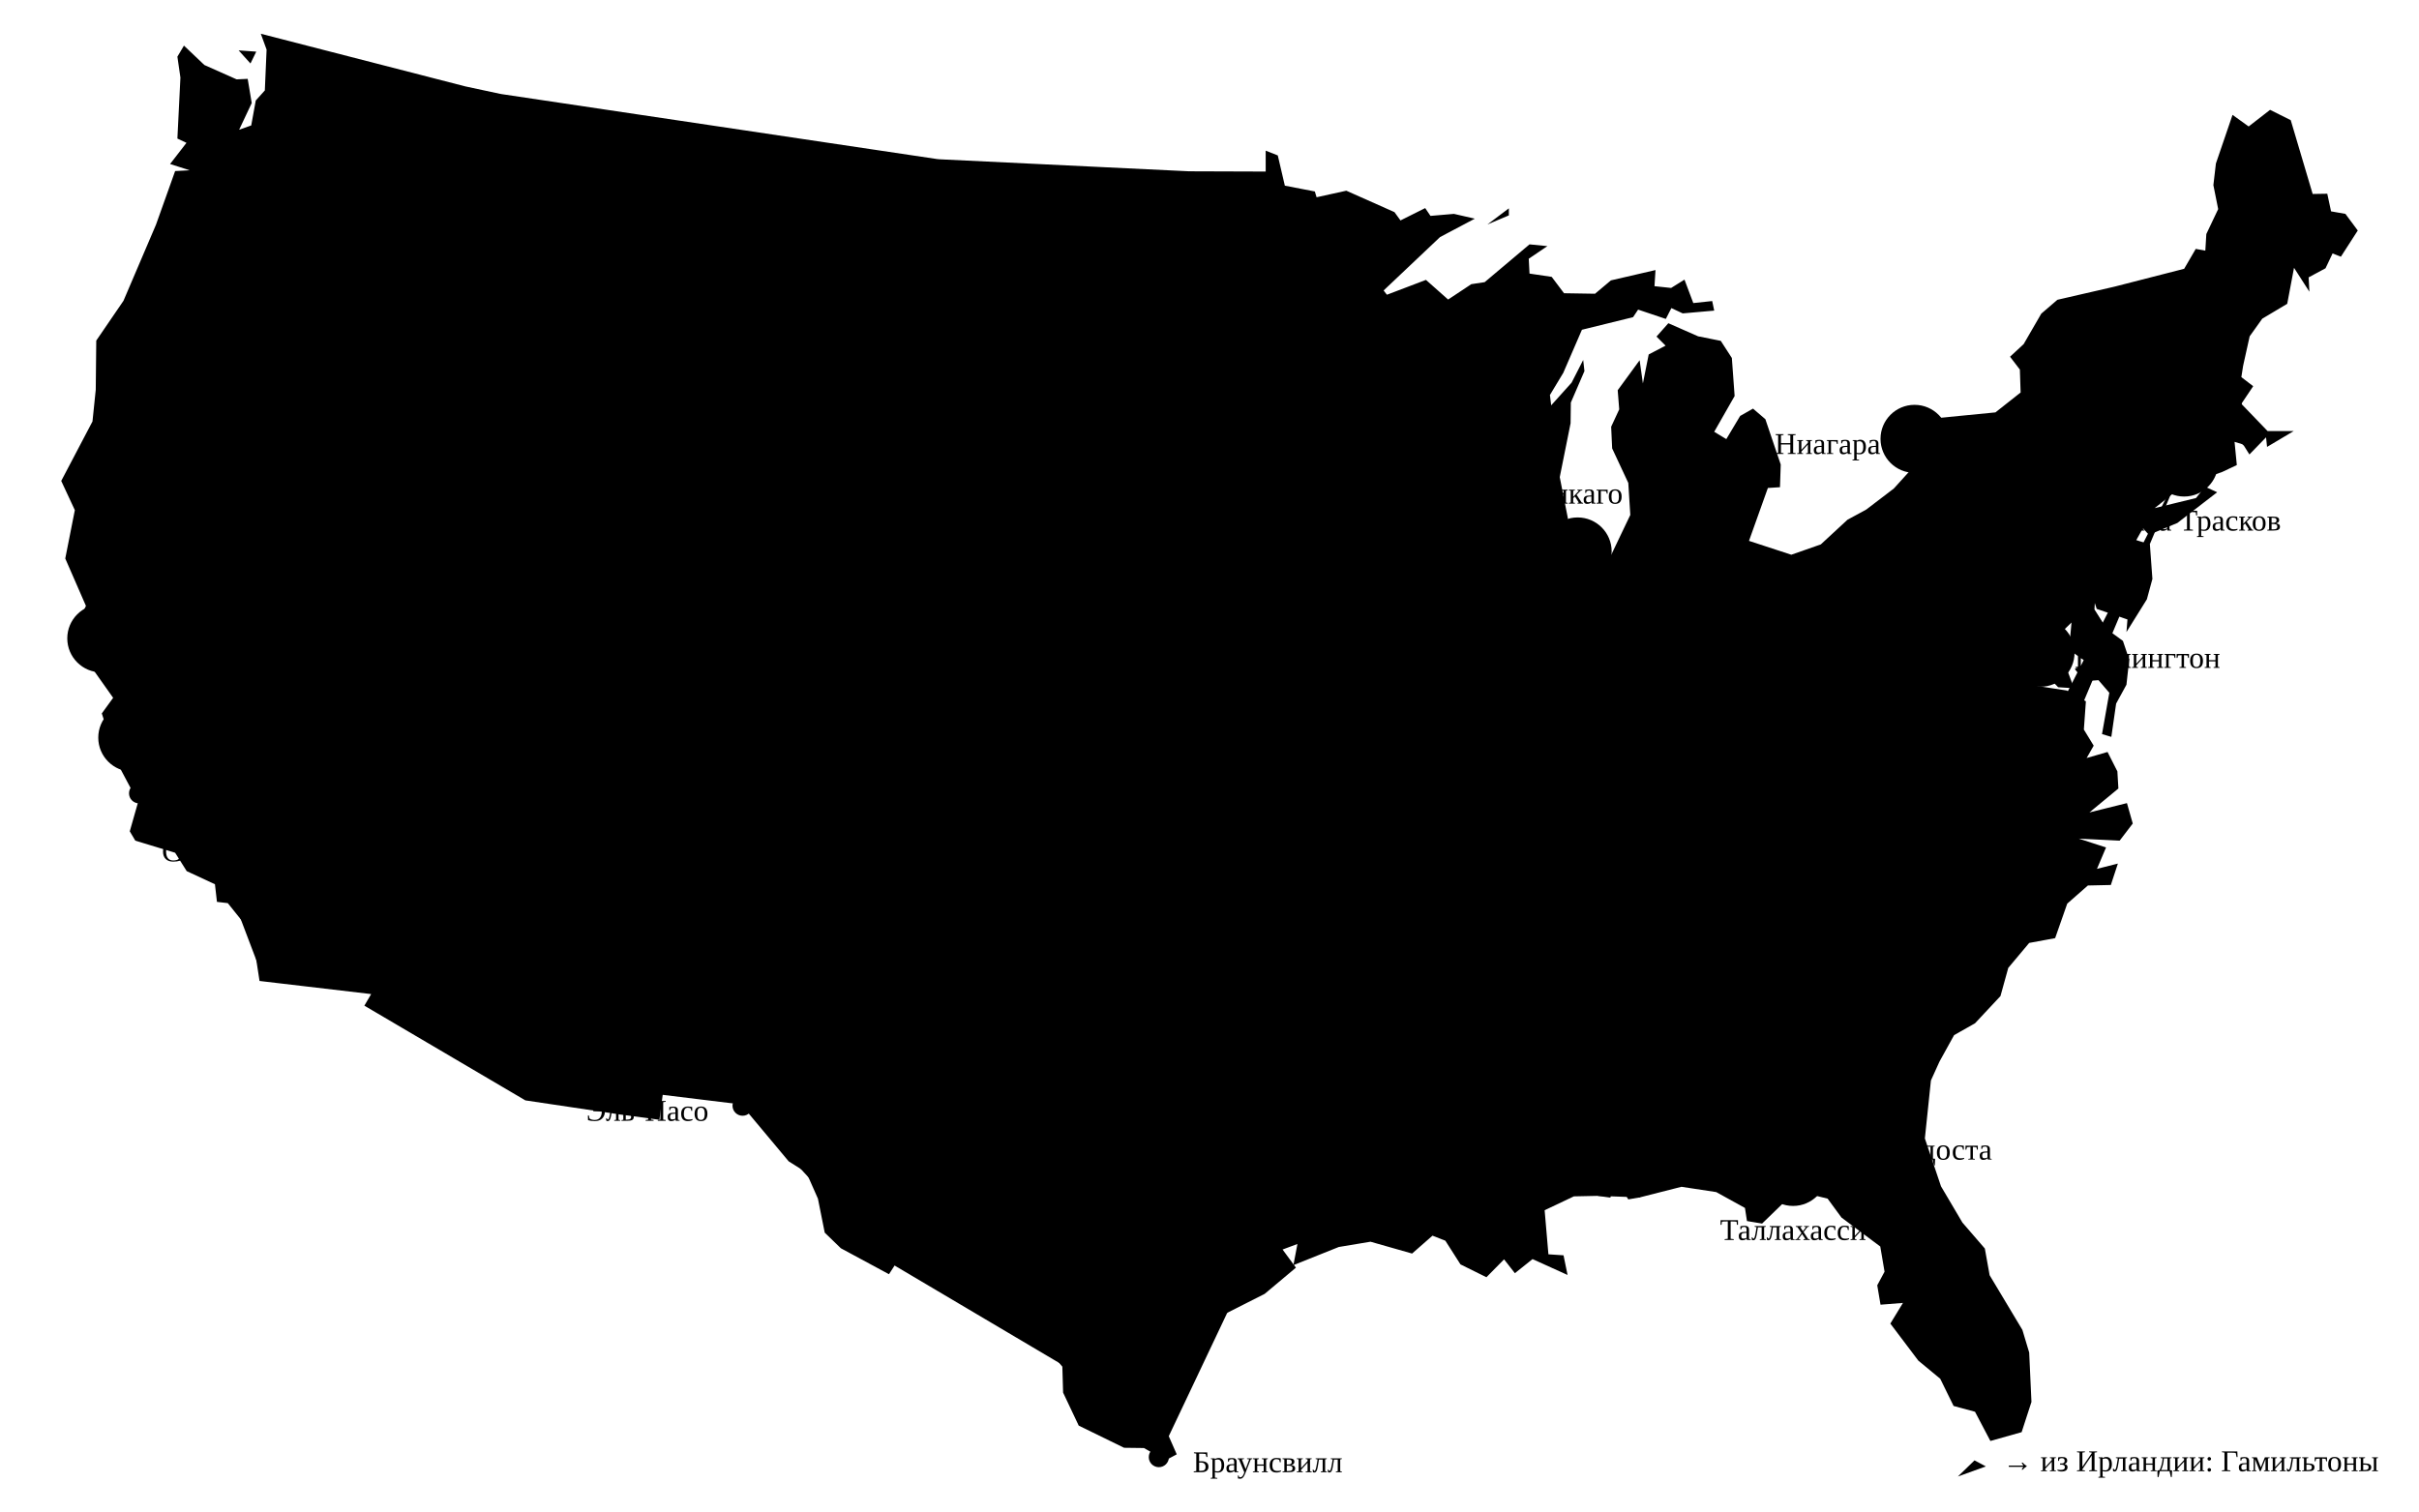
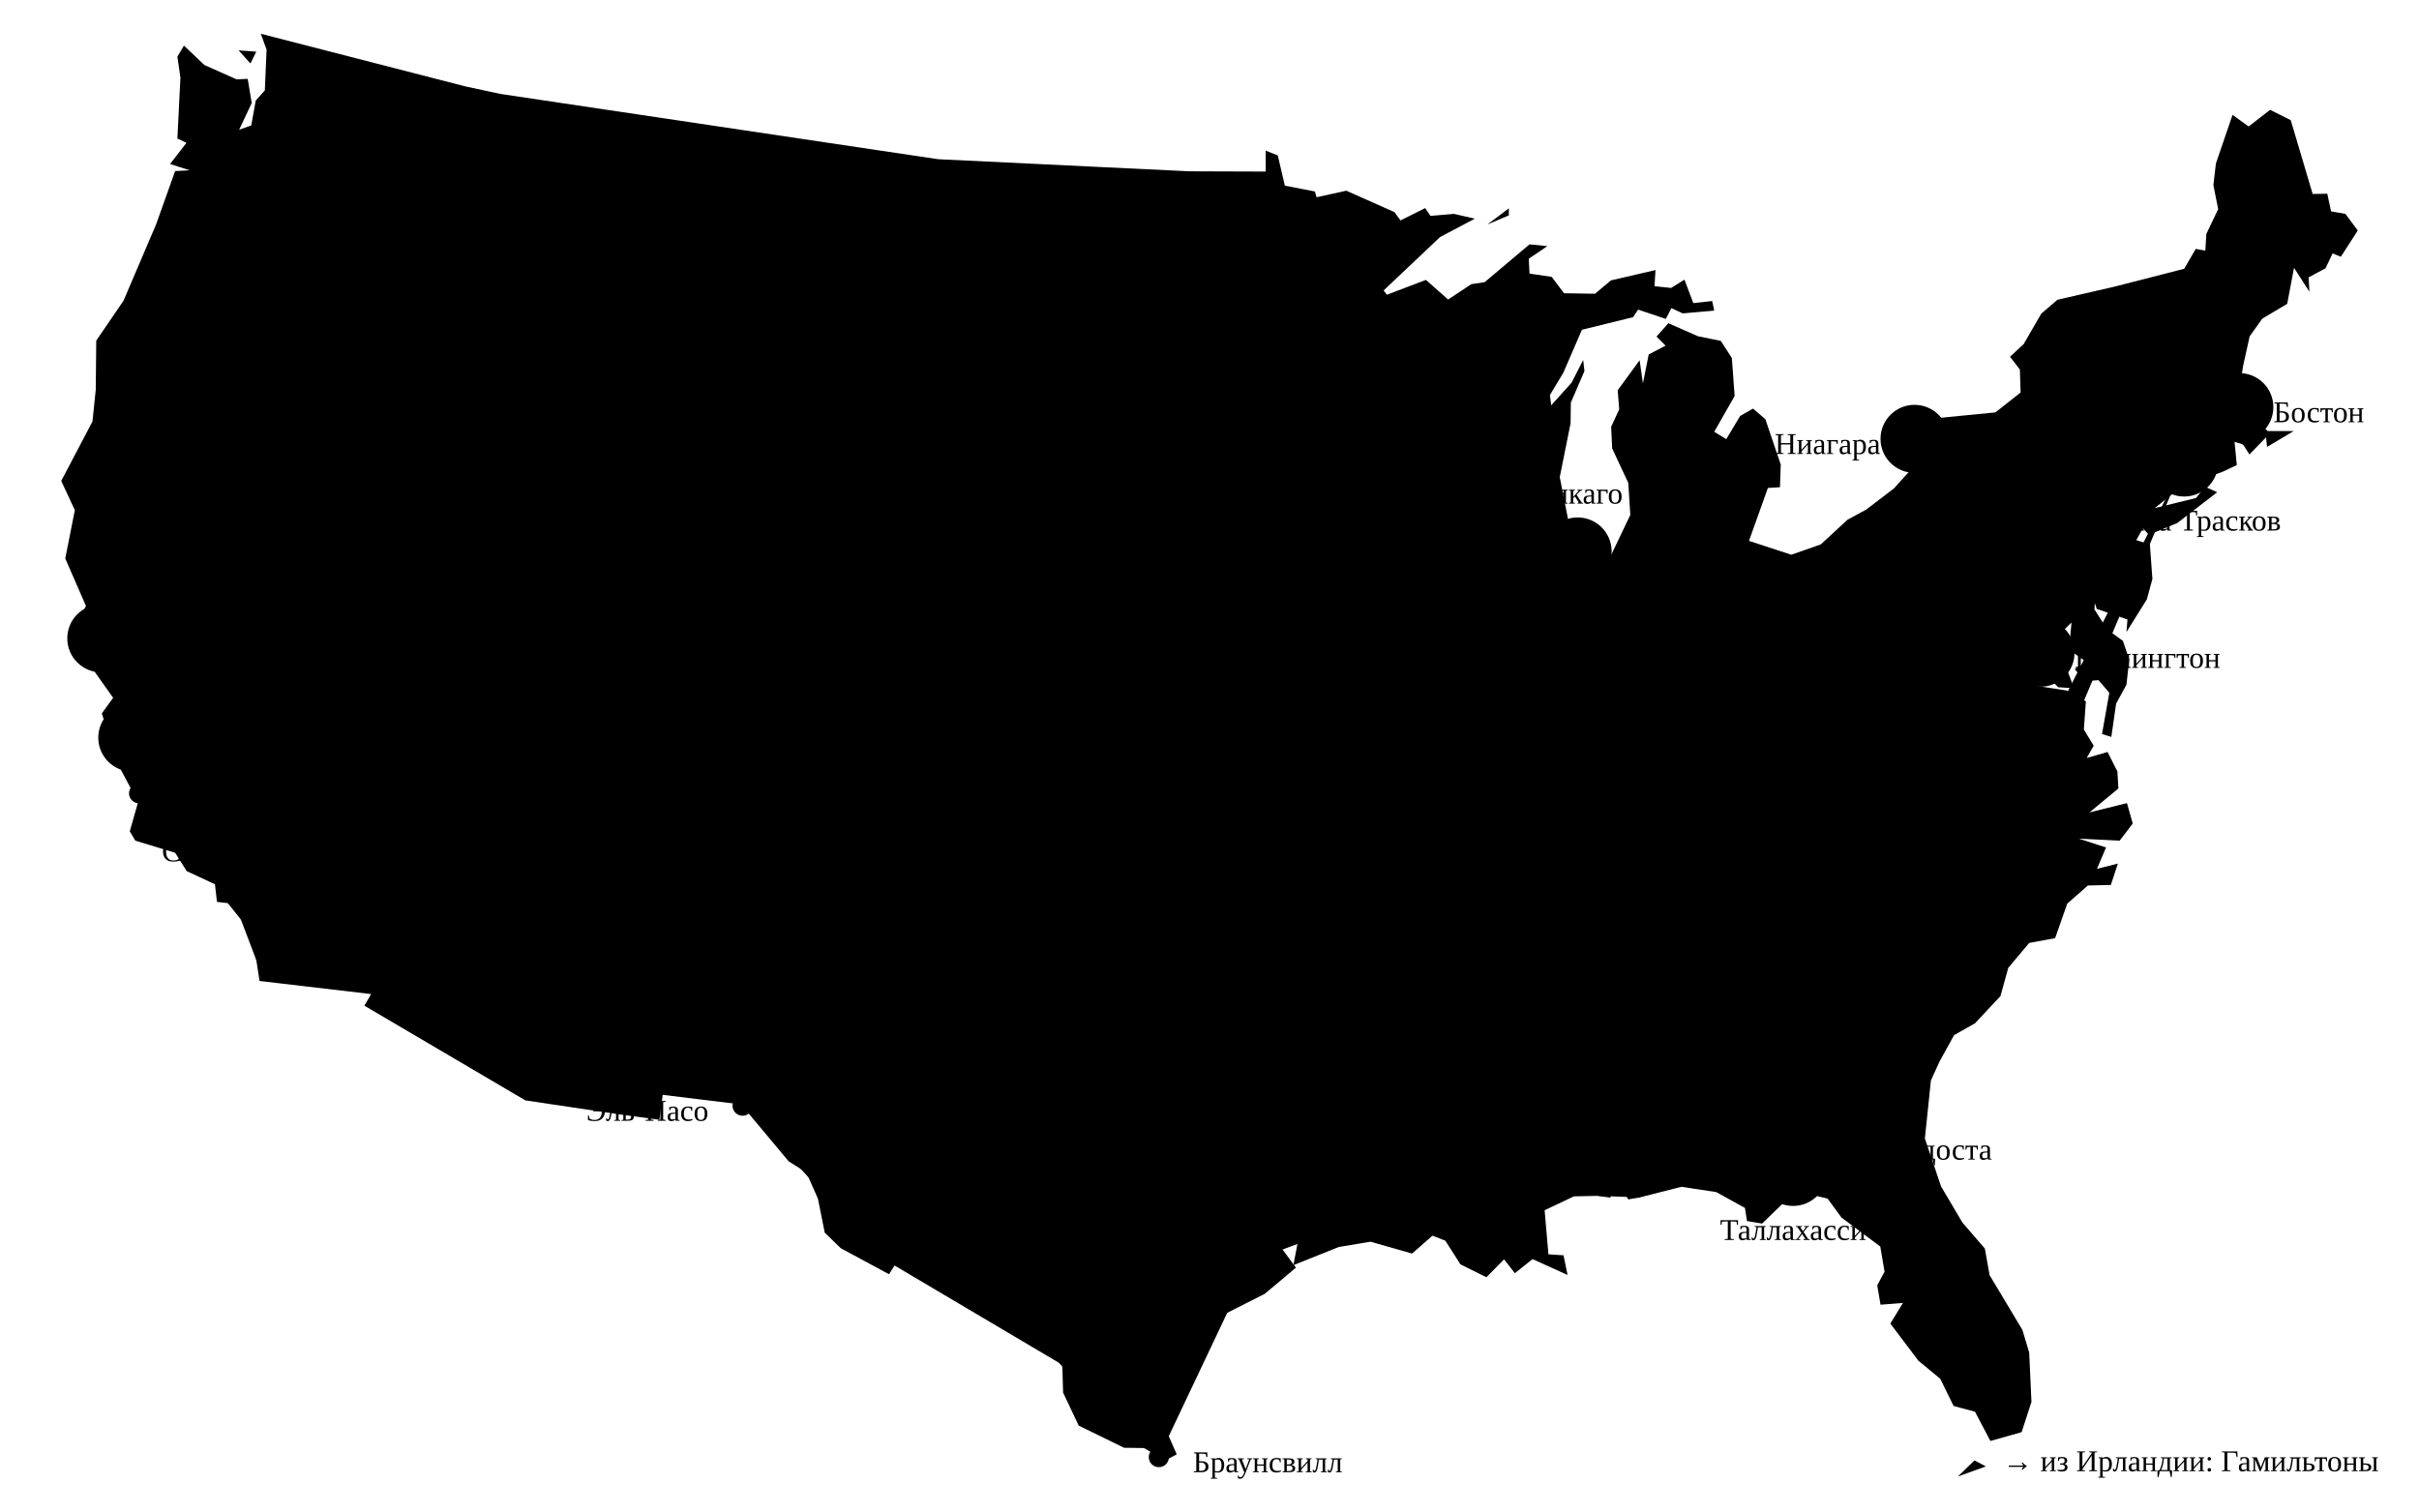
<svg xmlns="http://www.w3.org/2000/svg" viewBox="0 0 960 600" role="img" aria-label="Где это было">
  <path class="map-land" d="M635.5,477.5L635.5,477.5L635.5,477.5ZM629.3,372.3L675.6,368.1L688.4,413.8L695.3,426.6L691.8,436.4L696.5,454.6L647.9,459.6L653.4,471.6L650.8,475.3L646.2,476.1L640.8,467.2L639.1,475.4L634.1,474.7L629.9,441.2L631.4,374.4ZM147.3,394.6L150.9,394.5L150.1,379.7L155.5,374.2L158.2,365.9L164.3,363.1L158.7,345.3L161.3,321.1L174,321.2L177.3,303.6L263.3,317.9L246.1,442.4L208.5,436.8L144.6,399.2ZM275.5,229.7L357.3,238.8L390.2,241.2L388.8,263.4L384.7,330.2L368.1,328.9L263.3,317.9ZM797.4,576.6L797.4,576.6L797.4,576.6ZM795.5,578.1L795.5,578.1L795.5,578.1ZM790.4,581L790.4,581L790.4,581ZM777,586.1L783.6,579.7L788.1,582.1ZM773.1,587.3L773.1,587.3L773.1,587.3ZM770,587.3L770,587.3L770,587.3ZM761.3,541.5L761.3,541.5L761.3,541.5ZM754.3,588L754.3,588L754.3,588ZM705.9,480.3L705.9,480.3L705.9,480.3ZM696.5,454.6L699.9,460.6L749.9,457.2L753.9,461L754.1,450.8L763.9,451.9L770.3,470.9L778.8,485.3L787.7,495.6L789.6,506.2L802.6,527.9L805.3,536.9L806.2,556.5L802.3,568.5L789.9,572L783.8,560.4L775.3,558.1L770,547.3L761.3,540.1L750.2,525.4L755.2,517.2L746.3,517.9L745,510.2L747.9,504.8L746.2,494.8L730.8,483.3L725.3,475.8L712.7,472.7L699.3,485.7L693.3,484.7L692.5,479.5L681.1,473.2L667.3,471.1L650.8,475.3L653.4,471.6L647.9,459.6ZM675.6,368.1L698.4,365.3L719.9,362.2L716.8,369.8L725.7,373.2L733,384.1L755.3,401.8L765.2,420.3L769.7,421.4L766.3,428.9L763.9,451.9L754.1,450.8L753.9,461L749.9,457.2L699.9,460.6L696.5,454.6L691.8,436.4L695.3,426.6L688.4,413.8ZM628.1,222.6L633.2,224L639.4,220.3L672.1,216.8L672.3,218.2L678.8,275.5L679.8,282.3L669.2,285.4L670.2,289.1L663.8,295.7L662.8,301.4L648,303.7L642.7,308.8L634.2,305.4L627.2,309.9L625.8,307.7L634.5,288.2L631.2,279L632.7,274.8ZM388.8,263.4L501.5,266.6L508.8,270.4L505,277L513.5,286.1L514,333.3L384.7,330.2ZM918.9,110.9L918.9,110.9L918.9,110.9ZM917.1,112.2L917.1,112.2L917.1,112.2ZM915.5,108.4L915.5,108.4L915.5,108.4ZM911.5,112.1L911.5,112.1L911.5,112.1ZM912.8,120.5L912.8,120.5L912.8,120.5ZM910.7,115.2L910.7,115.2L910.7,115.2ZM909.5,112.3L909.5,112.3L909.5,112.3ZM890.2,145.2L883.9,139.5L871.4,98.8L875.2,99.5L875.6,92.9L880.3,83L878.4,73.5L879.4,64.9L886,45.6L892.4,50.2L900.9,43.6L909.1,47.7L917.8,77L923.6,76.9L925.1,83.9L930.8,84.9L935.7,91.5L929,101.9L925.7,100.6L922.9,106.5L916.2,110.1L916.5,115.8L910.4,106.3L907.7,120.6L897.8,126.5L892.8,133.5ZM907.1,180.8L907.1,180.8L907.1,180.8ZM898.1,182.3L898.1,182.3L898.1,182.3ZM852.1,162.2L864.8,159.5L883.1,155.4L889.5,149.7L894.2,153.3L889.5,160.3L899.9,171.1L910.3,171.1L899.7,177.4L899.3,173.6L892.7,180.4L890.5,176.9L889.8,176.3L885.6,170.3L879.1,172.3L852.3,178ZM472,68L502.3,68.1L502.3,59.8L507.1,61.7L509.9,73.7L521.8,76L522.5,78.3L534.3,75.7L553.4,84.2L555.8,87.5L565.6,82.6L567.7,85.7L577,84.9L585.3,86.8L571.5,94.1L549.1,115.3L550.4,117L546.2,118.2L546.7,131.1L540.4,135.3L538,142.3L540.1,148.6L539.8,160.1L554,169.2L564.7,179.7L566,187.1L482.7,189L482.9,149.2L476.7,142.4L481.3,135.2L477.8,119.2L477.2,98.4L473.2,86.8L473.8,74.9ZM830.9,238.1L831.5,236.7L832.4,233.9L842.1,223.7L831.6,213.8L831.4,207.4L836.6,197.5L851,202.3L850.3,209.5L850.1,210.3L847.8,214.4L853.2,216.1L854.2,229.8L852,237.9L843.9,250.9L844.3,245.9L832.1,241.7L831.1,238.6ZM845.6,319L845.6,319L845.6,319ZM844.7,338.9L844.7,338.9L844.7,338.9ZM740,323.7L764.1,320.8L840.3,306.2L840.7,313L829.2,322.5L844.1,318.8L846.4,326.9L841.2,333.7L825,332.9L835.8,336.4L832.2,344.9L840.5,342.8L837.7,351.3L828.6,351.5L820.4,358.7L815.6,372.4L805.3,374.3L781.4,357.1L761.5,360.1L756,353.6L733.8,355.8L719.9,362.2L698.4,365.3L698.4,360L706.5,351.4L711.6,350.6L732,334.5L735.4,334.7ZM372.3,63.2L472,68L473.8,74.9L473.2,86.8L477.2,98.4L477.8,119.2L481.3,135.2L366.7,129.8ZM368.1,328.9L384.7,330.2L514,333.3L514.2,344.4L517.9,368.9L517.5,407.9L503.9,400.9L487.3,403.7L484.1,406.8L473.5,401.1L468.8,406L447.2,396.1L444.9,398.1L432,391.6L423.1,390.2L418,386.1L419.8,343.1L367.2,340ZM740.6,202.3L751.6,193.9L752.7,199.8L822.9,186L829.3,193.5L836.6,197.5L831.4,207.4L831.6,213.8L842.1,223.7L832.4,233.9L826.7,236.9L766,248.8L748.7,251.8L745.4,231.6ZM364.7,150.6L366.7,129.8L481.3,135.2L476.7,142.4L482.9,149.2L482.7,189L479.8,206.6L482.7,211.3L469,202.9L457.5,205L449.9,199.6L361.1,194.6ZM367.2,340L419.8,343.1L418,386.1L423.1,390.2L432,391.6L444.9,398.1L447.2,396.1L468.8,406L473.5,401.1L484.1,406.8L487.3,403.7L503.9,400.9L517.5,407.9L525.6,409.7L525.6,409.7L525.9,421.5L526.4,444.2L536.3,461.9L532.4,480.8L531.3,495L513.3,502.2L514.9,493.8L509,496L514.3,503.2L501.9,513.6L485.7,521.8L470.4,534.5L472,530.5L481.4,525.1L474.6,524.1L462.2,547.3L461.9,565.7L467,577.3L462.5,579.7L454,574.8L446.1,574.7L428.1,565.9L421.9,552.8L421.6,542.5L406.4,524.5L399.9,506.2L385.4,490.4L369.8,487.3L363,490L352.8,505.8L333.7,495.5L327.3,489.3L324.6,475.8L320,465.4L313,461L294.1,438.4L292.9,433.4L358.7,439.5L366.5,339.9ZM364.7,150.6L361.1,194.6L357.3,238.8L275.5,229.7L242.8,224.9L246.4,202.9L255,148.8L256.7,137.3ZM852.3,178L879.1,172.3L882,187.3L865.9,193.1L855.1,201.7ZM493.9,253.7L513.3,253.8L560.7,251.4L566.2,256.4L567.6,270.7L579.1,281.3L580.5,288L589.9,289.2L586.7,303.5L601.8,314.2L602.4,323.2L609.6,329.5L609.6,336.5L605.3,340.6L604.1,340.7L603.2,340.7L600.5,352L589.2,352.8L594,346.4L592.5,341.4L514.2,344.4L514,333.3L513.5,286.1L505,277L508.8,270.4L501.5,266.6ZM718.3,285.6L722.9,284.4L725.9,270.9L728.8,274L734,261.2L738.4,260.8L743.6,252.7L745.4,231.6L748.7,251.8L766,248.8L767.8,260.1L777.9,248.9L783.5,250.3L787.4,245.5L796.6,252.2L795.7,256.7L785.7,251L786,257.7L779.8,268L777.4,266.5L773.8,277L767.4,277.7L759.9,295.7L760.5,299.7L745.6,308.3L737.9,310.2L731.8,303.6L725.8,301.5L718.5,292ZM566.2,256.4L570.8,249.6L573.1,240.1L571.2,233.1L582.4,228.6L584.6,216.7L576.4,208.5L622.2,205.6L621.9,209.9L628.1,222.6L632.7,274.8L631.2,279L634.5,288.2L625.8,307.7L627.2,309.9L626.9,317.2L620.2,319.6L621.1,326.6L612.9,323.8L609.6,329.5L602.4,323.2L601.8,314.2L586.7,303.5L589.9,289.2L580.5,288L579.1,281.3L567.6,270.7ZM263.3,317.9L368.1,328.9L367.2,340L366.5,339.9L358.7,439.5L292.9,433.4L294.1,438.4L263,434.6L261.7,444.5L246.1,442.4ZM514.2,344.4L592.5,341.4L594,346.4L589.2,352.8L600.5,352L602.1,354.4L593.7,365.3L595.9,371.5L591.7,374.9L587.8,387.8L579,398.7L581,402.3L578.7,419.9L525.9,421.5L525.6,409.7L525.6,409.7L517.5,407.9L517.9,368.9ZM81.3,362.8L81.3,362.8L81.3,362.8ZM78.9,372.5L78.9,372.5L78.9,372.5ZM73.3,360.6L73.3,360.6L73.3,360.6ZM69.6,347.4L69.6,347.4L69.6,347.4ZM63,362.8L63,362.8L63,362.8ZM61.3,344.1L61.3,344.1L61.3,344.1ZM55.2,344.3L55.2,344.3L55.2,344.3ZM51.9,342.6L51.9,342.6L51.9,342.6ZM38,154.7L103.9,173.4L103.9,173.4L87.3,237.8L115.2,279.8L136.3,311.7L158.7,345.3L164.3,363.1L158.2,365.9L155.5,374.2L150.1,379.7L150.9,394.5L147.3,394.6L103,389.4L100.1,370.6L90.4,358.5L86.1,358L85.3,351L74.1,345.8L69.5,338.5L53.7,333.7L51.5,330L54.8,318.4L47.2,304.1L40.4,283.2L44.9,277L36.9,265.7L38.7,252.7L43.8,261.7L41.2,249.2L38.7,251.8L31.8,245.5L34.1,240.5L25.9,221.7L29.7,202.5L24.3,190.9L36.7,167.3ZM830.9,238.1L831.1,238.6L830.9,238.1ZM826.7,236.9L832.4,233.9L831.5,236.7L831.2,241.9L836.2,249.8L842.5,254.4L845,261.8L834.2,264ZM808.3,258.6L810.3,261.5L808.3,258.6ZM482.7,189L566,187.1L569.4,203.8L576.4,208.5L584.6,216.7L582.4,228.6L571.2,233.1L573.1,240.1L570.8,249.6L566.2,256.4L560.7,251.4L513.3,253.8L493.9,253.7L491.1,234.1L482.7,211.3L479.8,206.6ZM609.6,329.5L612.9,323.8L621.1,326.6L620.2,319.6L626.9,317.2L627.2,309.9L634.2,305.4L642.7,308.8L648,303.7L662.8,301.4L663.8,295.7L670.2,289.1L669.2,285.4L679.8,282.3L678.8,275.5L685.1,274.5L689.8,280.8L705.7,283.4L712.3,279L718.3,285.6L718.5,292L725.8,301.5L731.8,303.6L720.2,314.7L714.2,323.9L705.3,328.3L654.4,333L632.4,335.4L629.2,338.8L605.3,340.6L609.6,336.5ZM604.1,340.7L603.2,340.7L604.1,340.7ZM831.6,276.1L830.7,276.3L831.6,276.1ZM829.1,272.7L829.1,272.7L829.1,272.7ZM821.1,259.7L821.1,259.7L821.1,259.7ZM766,248.8L826.7,236.9L834.2,264L845,261.8L843.9,271.8L837.1,275L832.8,270L827.3,270.4L823.4,265.6L828.2,262.9L821.1,257.9L822.1,247.1L818.4,250.7L820.1,265.2L823.1,273.2L816.8,272.8L809.5,265.2L810.3,261.5L808.3,258.6L796.6,252.2L787.4,245.5L783.5,250.3L777.9,248.9L767.8,260.1ZM663.8,126.5L663.8,126.5L663.8,126.5ZM652.7,129.6L652.7,129.6L652.7,129.6ZM650.6,128.7L650.6,128.7L650.6,128.7ZM649.6,134L649.6,134L649.6,134ZM648.1,131.1L648.1,131.1L648.1,131.1ZM646,137.8L646,137.8L646,137.8ZM643.9,144.7L643.9,144.7L643.9,144.7ZM642.8,147.7L642.8,147.7L642.8,147.7ZM633.2,135.2L633.2,135.2L633.2,135.2ZM639.4,220.3L647,204.4L646.2,191.7L639.8,178L639.4,169.4L642.6,162.5L642,154.9L650.7,143L652,152.2L654.3,140.7L661,137.2L657.4,133.6L662.1,128.3L673.9,133.5L682.9,135.3L687.3,142.1L688.4,157.2L680.3,171.4L685.1,174.3L690.6,165.1L695.7,162.2L700.6,166.4L706.7,184.4L706.4,193.4L701.6,193.7L694.1,214.7L672.3,218.2L672.1,216.8ZM590.3,89.1L598.8,82.7L598.8,85.5ZM574.7,118.9L583.9,112.8L589.2,112L607,97L614.1,97.7L606.7,102.7L607,108.6L615.8,109.9L620.7,116.4L633,116.6L639.3,111.3L657,107.2L656.6,113.6L663.2,114.3L668.5,111L672,120.3L679.5,119.5L680.3,123.3L667.8,124.4L663.3,122.3L661.1,126.6L650.1,122.9L648.1,125.9L627.8,130.9L620.4,148L615.9,142.9L615.9,142.9L616.4,135.5L611,130.5L579.5,123.7L575.8,119.5L575.8,119.5ZM632.2,478.2L632.2,478.2L632.2,478.2ZM627.2,478L627.2,478L627.2,478ZM623.1,478.9L623.1,478.9L623.1,478.9ZM619.8,478.7L619.8,478.7L619.8,478.7ZM578.7,419.9L581,402.3L579,398.7L587.8,387.8L591.7,374.9L629.3,372.3L631.4,374.4L629.9,441.2L634.1,474.7L624.6,474.9L613,480.4L606.1,470.3L607.5,462.6L572.1,464.7L573.7,453L584.1,434.4L580.2,431.6ZM198.7,37.3L372.3,63.2L366.7,129.8L364.7,150.6L256.7,137.3L255,148.8L250.8,141.9L248.7,146.3L236.2,143.6L234.2,145.9L224.7,144.2L223.9,136.8L214.7,114.2L208.2,118.5L206.3,111L213.5,93.7L205.3,86.5L201.4,76.8L196.3,72L197.5,66.1L194.1,59.2ZM866.8,106.7L871.4,98.8L883.9,139.5L890.2,145.2L889.5,149.7L883.1,155.4L864.8,159.5L861.4,141L863.9,128.5L862.6,123.6L868.6,117.9ZM879.5,189.4L879.5,189.4L879.5,189.4ZM878.7,193.2L878.7,193.2L878.7,193.2ZM877.1,191.7L877.1,191.7L877.1,191.7ZM850.1,210.3L847.8,214.4L850.1,210.3ZM798.2,148.8L798.2,148.8L798.2,148.8ZM796.9,148.7L796.9,148.7L796.9,148.7ZM751.6,193.9L764.1,180.1L758.8,170.3L767.4,166.1L791.9,163.7L801.9,155.8L801.6,146.7L797.7,141.6L803.1,136.6L810.1,124.5L816.5,119L839.1,113.8L842.8,125.8L842.6,134.9L848.1,144.7L852.1,162.2L852.3,178L855.1,201.7L871.5,197.7L875.1,193.2L879.9,195.4L864.1,207.6L852.8,212.3L850.3,209.5L851,202.3L836.6,197.5L829.3,193.5L822.9,186L752.7,199.8ZM706.1,215.9L706.1,215.9L706.1,215.9ZM704.2,215.2L704.2,215.2L704.2,215.2ZM672.3,218.2L694.1,214.7L710.9,220.2L722.6,216.1L733.2,206.3L740.6,202.3L745.4,231.6L743.6,252.7L738.4,260.8L734,261.2L728.8,274L725.9,270.9L722.9,284.4L718.3,285.6L712.3,279L705.7,283.4L689.8,280.8L685.1,274.5L678.8,275.5ZM75.3,67.6L81.2,71L84.2,77.1L83.1,83.7L89.7,88.2L101.7,87.4L106.2,91.4L138.6,92.3L141.1,91.4L172,98.8L176.9,108.7L159.1,134.5L163.4,137.9L159.7,145.5L150.9,184.6L103.9,173.4L103.9,173.4L103.9,173.4L38,154.7L38.2,135.2L49,119.4L61.9,89.2L69.5,67.9ZM600.5,352L603.2,340.7L604.1,340.7L605.3,340.6L629.2,338.8L632.4,335.4L654.4,333L705.3,328.3L740,323.7L735.4,334.7L732,334.5L711.6,350.6L706.5,351.4L698.4,360L698.4,365.3L675.6,368.1L629.3,372.3L591.7,374.9L595.9,371.5L593.7,365.3L602.1,354.4ZM198.4,194.6L246.4,202.9L242.8,224.9L275.5,229.7L263.3,317.9L177.3,303.6ZM832,278.4L832,278.4L832,278.4ZM837.1,275L843.9,271.8L839.8,279.3L837.9,292.5L834.2,291.4ZM831.6,276.1L830.7,276.3L831.6,276.1ZM731.8,303.6L737.9,310.2L745.6,308.3L760.5,299.7L759.9,295.7L767.4,277.7L773.8,277L777.4,266.5L779.8,268L786,257.7L785.7,251L795.7,256.7L796.6,252.2L808.3,258.6L810.3,261.5L809.5,265.2L808.5,272.3L820.2,274.1L827.8,278.4L827,289.6L830.9,296L828.1,300.9L836.4,298.5L840.3,306.2L764.1,320.8L740,323.7L705.3,328.3L714.2,323.9L720.2,314.7ZM96.9,48.8L96.9,48.8L96.9,48.8ZM102.3,23.3L102.3,23.3L102.3,23.3ZM102.4,19.2L102.4,19.2L102.4,19.2ZM101.2,22.2L101.2,22.2L101.2,22.2ZM98.7,29.5L98.7,29.5L98.7,29.5ZM99.1,16.8L99.1,16.8L99.1,16.8ZM97.3,18.4L97.3,18.4L97.3,18.4ZM98.9,12L98.9,12L98.9,12ZM94.7,20L101.7,20.5L99.4,25.2ZM94.9,17.9L94.9,17.9L94.9,17.9ZM184.7,34.3L172.1,89.6L172,98.8L141.1,91.4L138.6,92.3L106.2,91.4L101.7,87.4L89.7,88.2L83.1,83.7L84.2,77.1L81.2,71L75.3,67.6L67.5,65.1L74,56.7L70.4,55L71.6,30.8L70.4,22.5L73,18.1L81.1,25.8L93.9,31.5L98.3,31.3L99.9,40.9L94.9,51.5L99.7,49.8L101.5,39.9L105.1,35.9L105.8,19.7L103.5,13.4ZM629.7,141.4L629.7,141.4L629.7,141.4ZM623.5,145.4L623.5,145.4L623.5,145.4ZM573.4,109.4L573.4,109.4L573.4,109.4ZM572.7,112.2L572.7,112.2L572.7,112.2ZM570.7,111.2L570.7,111.2L570.7,111.2ZM569.2,113.2L569.2,113.2L569.2,113.2ZM569.4,110.5L569.4,110.5L569.4,110.5ZM568.8,109.2L568.8,109.2L568.8,109.2ZM568.8,114.4L568.8,114.4L568.8,114.4ZM565.7,110.2L565.7,110.2L565.7,110.2ZM550.4,117L565.9,111.1L574.7,118.9L575.8,119.5L575.8,119.5L579.5,123.7L611,130.5L616.4,135.5L615.9,142.9L615.9,142.9L620.4,148L615.1,156.8L615.6,160.9L623.7,151.9L628.3,142.9L628.8,147.3L623.4,159.8L623.3,168L619,189.4L622.2,205.6L576.4,208.5L569.4,203.8L566,187.1L564.7,179.7L554,169.2L539.8,160.1L540.1,148.6L538,142.3L540.4,135.3L546.7,131.1L546.2,118.2ZM361.1,194.6L449.9,199.6L457.5,205L469,202.9L482.7,211.3L491.1,234.1L493.9,253.7L501.5,266.6L388.8,263.4L390.2,241.2L357.3,238.8ZM719.9,362.2L733.8,355.8L756,353.6L761.5,360.1L781.4,357.1L805.3,374.3L797,384.2L793.9,395.4L783.8,406.2L775.5,410.9L769.7,421.4L765.2,420.3L755.3,401.8L733,384.1L725.7,373.2L716.8,369.8ZM172,98.8L172.1,89.6L184.7,34.3L198.7,37.3L194.1,59.2L197.5,66.1L196.3,72L201.4,76.8L205.3,86.5L213.5,93.7L206.3,111L208.2,118.5L214.7,114.2L223.9,136.8L224.7,144.2L234.2,145.9L236.2,143.6L248.7,146.3L250.8,141.9L255,148.8L246.4,202.9L198.4,194.6L150.9,184.6L159.7,145.5L163.4,137.9L159.1,134.5L176.9,108.7ZM103.9,173.4L103.9,173.4L150.9,184.6L198.4,194.6L177.3,303.6L174,321.2L161.3,321.1L158.7,345.3L136.3,311.7L115.2,279.8L87.3,237.8ZM839.1,113.8L866.8,106.7L868.6,117.9L862.6,123.6L863.9,128.5L861.4,141L864.8,159.5L852.1,162.2L848.1,144.7L842.6,134.9L842.8,125.8ZM625.4,482.4L625.4,482.4L625.4,482.4ZM616.6,482.9L616.6,482.9L616.6,482.9ZM612,494.8L612,494.8L612,494.8ZM598.2,505.1L598.2,505.1L598.2,505.1ZM594.7,505.6L594.7,505.6L594.7,505.6ZM591.1,506.6L591.1,506.6L591.1,506.6ZM566.2,496L566.2,496L566.2,496ZM525.9,421.5L578.7,419.9L580.2,431.6L584.1,434.4L573.7,453L572.1,464.7L607.5,462.6L606.1,470.3L613,480.4L614.5,497.9L620.5,498.3L622.1,506.1L608.2,499.8L601.2,505.4L596.9,499.9L589.9,507L579.6,501.9L573.6,492.5L568.5,490.5L560.4,497.6L543.9,492.9L531.3,495L532.4,480.8L536.3,461.9L526.4,444.2ZM890.5,176.9L892.7,180.4L890.5,176.9ZM887.9,177.9L887.9,177.9L887.9,177.9ZM888.5,182.4L888.5,182.4L888.5,182.4ZM886.8,189.7L886.8,189.7L886.8,189.7ZM882,187.3L879.1,172.3L885.6,170.3L889.8,176.3L886.8,175.4L887.7,184.6Z" />
  <path class="map-border" d="M634.1,474.7L629.9,441.2L631.4,374.4L629.3,372.3L675.6,368.1L688.4,413.8L695.3,426.6L691.8,436.4L696.5,454.6L647.9,459.6L653.4,471.6L650.8,475.3M147.3,394.6L150.9,394.5L150.1,379.7L155.5,374.2L158.2,365.9L164.3,363.1L158.7,345.3L161.3,321.1L174,321.2L177.3,303.6L263.3,317.9L246.1,442.4M696.5,454.6L699.9,460.6L749.9,457.2L753.9,461L754.1,450.8L763.9,451.9M675.6,368.1L698.4,365.3L719.9,362.2L716.8,369.8L725.7,373.2L733,384.1L755.3,401.8L765.2,420.3L769.7,421.4M639.4,220.3L672.1,216.8L672.3,218.2L678.8,275.5L679.8,282.3L669.2,285.4L670.2,289.1L663.8,295.7L662.8,301.4L648,303.7L642.7,308.8L634.2,305.4L627.2,309.9L625.8,307.7L634.5,288.2L631.2,279L632.7,274.8L628.1,222.6M388.8,263.4L501.5,266.6L508.8,270.4L505,277L513.5,286.1L514,333.3L384.7,330.2M890.2,145.2L883.9,139.5L871.4,98.8M889.8,176.3L885.6,170.3L879.1,172.3L852.3,178L852.1,162.2L864.8,159.5L883.1,155.4L889.5,149.7M892.7,180.4L890.5,176.9M550.4,117L546.2,118.2L546.7,131.1L540.4,135.3L538,142.3L540.1,148.6L539.8,160.1L554,169.2L564.7,179.7L566,187.1L482.7,189L482.9,149.2L476.7,142.4L481.3,135.2L477.8,119.2L477.2,98.4L473.2,86.8L473.8,74.9L472,68M831.5,236.7L832.4,233.9L842.1,223.7L831.6,213.8L831.4,207.4L836.6,197.5L851,202.3L850.3,209.5M850.1,210.3L847.8,214.4M831.1,238.6L830.9,238.1M698.4,365.3L698.4,360L706.5,351.4L711.6,350.6L732,334.5L735.4,334.7L740,323.7L764.1,320.8L840.3,306.2M805.3,374.3L781.4,357.1L761.5,360.1L756,353.6L733.8,355.8L719.9,362.2M481.3,135.2L366.7,129.8L372.3,63.2M514,333.3L514.2,344.4L517.9,368.9L517.5,407.9L503.9,400.9L487.3,403.7L484.1,406.8L473.5,401.1L468.8,406L447.2,396.1L444.9,398.1L432,391.6L423.1,390.2L418,386.1L419.8,343.1L367.2,340L368.1,328.9M751.6,193.9L752.7,199.8L822.9,186L829.3,193.5L836.6,197.5M832.4,233.9L826.7,236.9L766,248.8L748.7,251.8L745.4,231.6L740.6,202.3M482.7,189L479.8,206.6L482.7,211.3L469,202.9L457.5,205L449.9,199.6L361.1,194.6L364.7,150.6L366.7,129.8M517.5,407.9L525.6,409.7L525.6,409.7L525.9,421.5L526.4,444.2L536.3,461.9L532.4,480.8L531.3,495M294.1,438.4L292.9,433.4L358.7,439.5L366.5,339.9L367.2,340M361.1,194.6L357.3,238.8M275.5,229.7L357.3,238.8L390.2,241.2L388.8,263.4L384.7,330.2L368.1,328.9L263.3,317.9L275.5,229.7L242.8,224.9L246.4,202.9L255,148.8L256.7,137.3L364.7,150.6M879.1,172.3L882,187.3M855.1,201.7L852.3,178M501.5,266.6L493.9,253.7L513.3,253.8L560.7,251.4L566.2,256.4L567.6,270.7L579.1,281.3L580.5,288L589.9,289.2L586.7,303.5L601.8,314.2L602.4,323.2L609.6,329.5L609.6,336.5L605.3,340.6L604.1,340.7L603.2,340.7L600.5,352L589.2,352.8L594,346.4L592.5,341.4L514.2,344.4M766,248.8L767.8,260.1L777.9,248.9L783.5,250.3L787.4,245.5L796.6,252.2L795.7,256.7L785.7,251L786,257.7L779.8,268L777.4,266.5L773.8,277L767.4,277.7L759.9,295.7L760.5,299.7L745.6,308.3L737.9,310.2L731.8,303.6L725.8,301.5L718.5,292L718.3,285.6L722.9,284.4L725.9,270.9L728.8,274L734,261.2L738.4,260.8L743.6,252.7L745.4,231.6M566.2,256.4L570.8,249.6L573.1,240.1L571.2,233.1L582.4,228.6L584.6,216.7L576.4,208.5L622.2,205.6M627.2,309.9L626.9,317.2L620.2,319.6L621.1,326.6L612.9,323.8L609.6,329.5M600.5,352L602.1,354.4L593.7,365.3L595.9,371.5L591.7,374.9L587.8,387.8L579,398.7L581,402.3L578.7,419.9L525.9,421.5M38,154.7L103.9,173.4L103.9,173.4L87.3,237.8L115.2,279.8L136.3,311.7L158.7,345.3M845,261.8L834.2,264L826.7,236.9M566,187.1L569.4,203.8L576.4,208.5M493.9,253.7L491.1,234.1L482.7,211.3M678.8,275.5L685.1,274.5L689.8,280.8L705.7,283.4L712.3,279L718.3,285.6M731.8,303.6L720.2,314.7L714.2,323.9L705.3,328.3L654.4,333L632.4,335.4L629.2,338.8L605.3,340.6M604.1,340.7L603.2,340.7M831.6,276.1L830.7,276.3M843.9,271.8L837.1,275M809.5,265.2L810.3,261.5M808.3,258.6L810.3,261.5L808.3,258.6L796.6,252.2M694.1,214.7L672.3,218.2M620.4,148L615.9,142.9L615.9,142.9L616.4,135.5L611,130.5L579.5,123.7L575.8,119.5L575.8,119.5L574.7,118.9M591.7,374.9L629.3,372.3M613,480.4L606.1,470.3L607.5,462.6L572.1,464.7L573.7,453L584.1,434.4L580.2,431.6L578.7,419.9M255,148.8L250.8,141.9L248.7,146.3L236.2,143.6L234.2,145.9L224.7,144.2L223.9,136.8L214.7,114.2L208.2,118.5L206.3,111L213.5,93.7L205.3,86.5L201.4,76.8L196.3,72L197.5,66.1L194.1,59.2L198.7,37.3M864.8,159.5L861.4,141L863.9,128.5L862.6,123.6L868.6,117.9L866.8,106.7M839.1,113.8L842.8,125.8L842.6,134.9L848.1,144.7L852.1,162.2M75.3,67.6L81.2,71L84.2,77.1L83.1,83.7L89.7,88.2L101.7,87.4L106.2,91.4L138.6,92.3L141.1,91.4L172,98.8L176.9,108.7L159.1,134.5L163.4,137.9L159.7,145.5L150.9,184.6L103.9,173.4M705.3,328.3L740,323.7M177.3,303.6L198.4,194.6L246.4,202.9M184.7,34.3L172.1,89.6L172,98.8M198.4,194.6L150.9,184.6" />
  <path class="map-route" d="M40.2,253.4L60.4,240.3L78.3,287.4L490.9,238.7L103.3,385.3L90.7,352.1L55.2,314.9L339.3,265.3L300,365.4L294.7,438.9L350.7,499.8L421.5,541.7L459.9,578.4L501.4,490.8L581.1,476.4L640.2,467.1L711.6,465.2L729.2,454.3" />
  <path class="map-route home" d="M729.2,454.3L812.4,313L866.8,183.6" />
  <circle class="map-stop" cx="60.4" cy="240.3" r="4" />
  <text class="map-small" x="60.4" y="225.3" text-anchor="middle">Сакраменто</text>
  <circle class="map-stop" cx="490.9" cy="238.7" r="4" />
  <text class="map-small" x="490.9" y="223.7" text-anchor="middle">Омаха</text>
  <circle class="map-stop" cx="55.2" cy="314.9" r="4" />
  <text class="map-small" x="64.2" y="341.9" text-anchor="start">Сан-Луис-Обиспо</text>
  <circle class="map-stop" cx="339.3" cy="265.3" r="4" />
  <text class="map-small" x="339.3" y="250.3" text-anchor="middle">Денвер</text>
  <circle class="map-stop" cx="300" cy="365.4" r="4" />
  <text class="map-small" x="286.5" y="371.4" text-anchor="end">Альбукерке</text>
  <circle class="map-stop" cx="294.7" cy="438.9" r="4" />
  <text class="map-small" x="281.2" y="444.9" text-anchor="end">Эль-Пасо</text>
  <circle class="map-stop" cx="459.9" cy="578.4" r="4" />
  <text class="map-small" x="473.4" y="584.4" text-anchor="start">Браунсвилл</text>
  <g class="map-pin" data-n="1">
    <circle cx="52.5" cy="292.8" r="13.5" />
    <text x="52.5" y="298.2" text-anchor="middle" font-size="16.5">1</text>
  </g>
  <text class="map-name" x="66" y="298.8" text-anchor="start">Долина Салинас</text>
  <g class="map-pin" data-n="2">
    <circle cx="866.8" cy="183.6" r="13.5" />
    <text x="866.8" y="189" text-anchor="middle" font-size="16.5">2</text>
  </g>
  <text class="map-name" x="866.8" y="210.6" text-anchor="middle">Ферма Трасков</text>
  <g class="map-pin" data-n="3">
    <circle cx="809.8" cy="259.1" r="13.5" />
    <text x="809.8" y="264.5" text-anchor="middle" font-size="16.5">3</text>
  </g>
  <text class="map-name" x="823.3" y="265.1" text-anchor="start">Вашингтон</text>
  <g class="map-pin" data-n="4">
    <circle cx="626.1" cy="218.9" r="13.5" />
    <text x="626.1" y="224.3" text-anchor="middle" font-size="16.5">4</text>
  </g>
  <text class="map-name" x="626.1" y="199.9" text-anchor="middle">Чикаго</text>
  <g class="map-pin" data-n="5">
    <circle cx="759.8" cy="174.2" r="13.5" />
    <text x="759.8" y="179.6" text-anchor="middle" font-size="16.5">5</text>
  </g>
  <text class="map-name" x="746.3" y="180.2" text-anchor="end">Ниагара</text>
  <g class="map-pin" data-n="6">
    <circle cx="514" cy="286.5" r="13.5" />
    <text x="514" y="291.9" text-anchor="middle" font-size="16.5">6</text>
  </g>
  <text class="map-name" x="514" y="313.5" text-anchor="middle">Канзас-Сити</text>
  <g class="map-pin" data-n="7">
    <circle cx="40.2" cy="253.4" r="13.5" />
    <text x="40.2" y="258.8" text-anchor="middle" font-size="16.5">7</text>
  </g>
  <text class="map-name" x="53.7" y="259.4" text-anchor="start">Сан-Франциско</text>
  <g class="map-pin" data-n="8">
    <circle cx="711.6" cy="465.2" r="13.5" />
    <text x="711.6" y="470.6" text-anchor="middle" font-size="16.5">8</text>
  </g>
  <text class="map-name" x="711.6" y="492.2" text-anchor="middle">Таллахасси</text>
  <g class="map-pin" data-n="9">
    <circle cx="729.2" cy="454.3" r="13.5" />
    <text x="729.2" y="459.7" text-anchor="middle" font-size="16.5">9</text>
  </g>
  <text class="map-name" x="742.7" y="460.3" text-anchor="start">Валдоста</text>
+   <g class="map-pin" data-n="10">
+     <circle cx="888.7" cy="161.6" r="13.5" />
+     <text x="888.7" y="167" text-anchor="middle" font-size="16.5">10</text>
+   </g>
+   <text class="map-name" x="902.2" y="167.6" text-anchor="start">Бостон</text>
  <text class="map-small" x="944" y="584" text-anchor="end">→ из Ирландии: Гамильтоны</text>
</svg>
